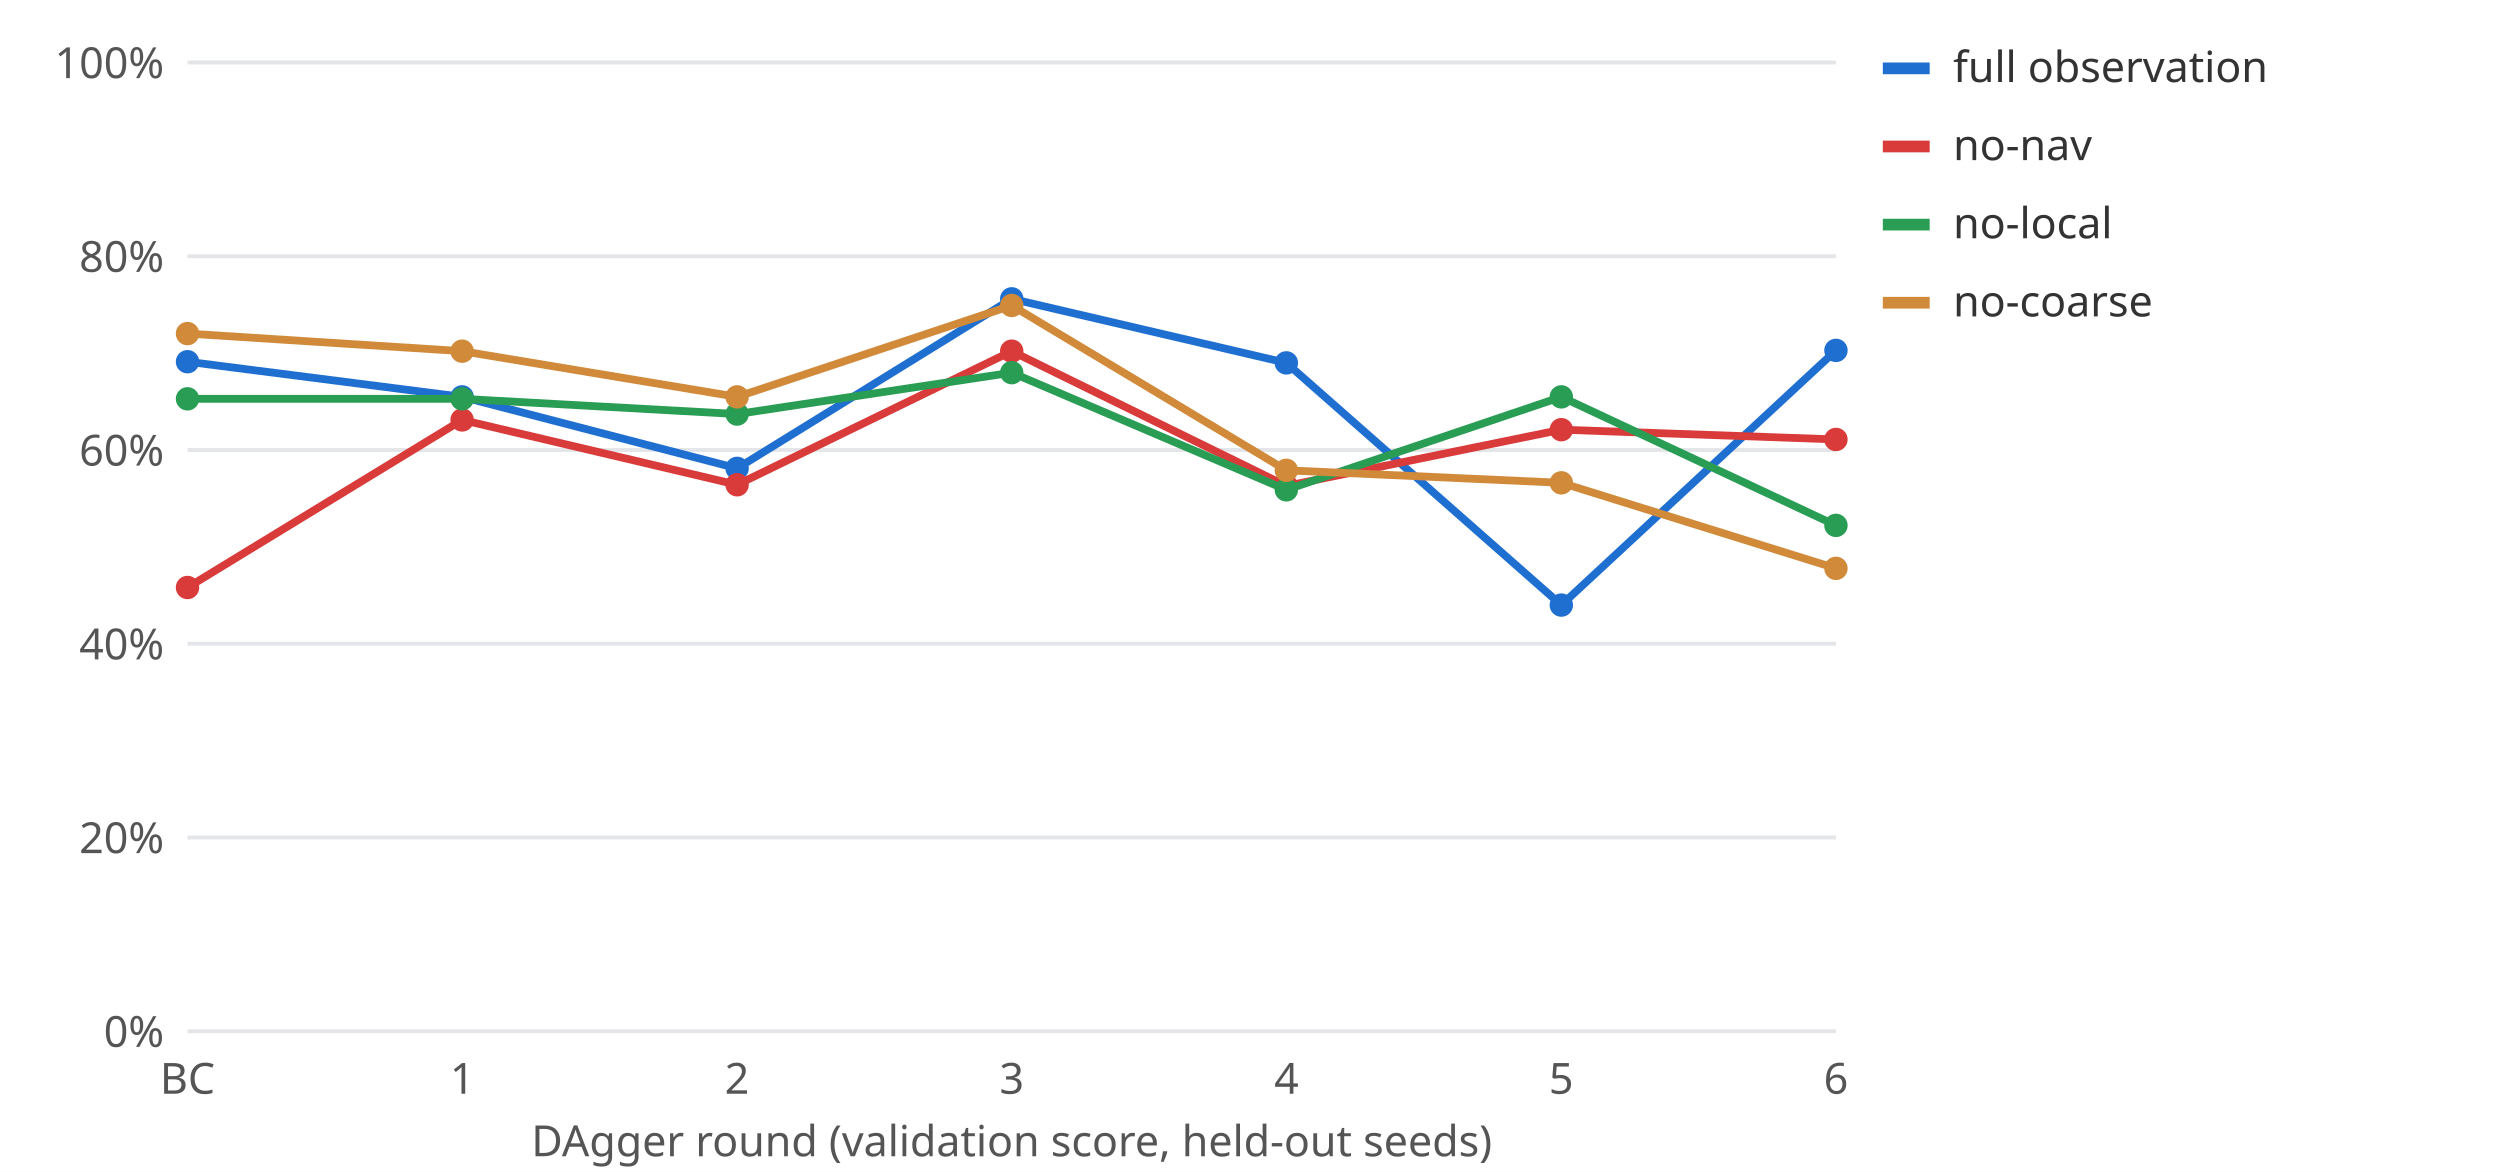
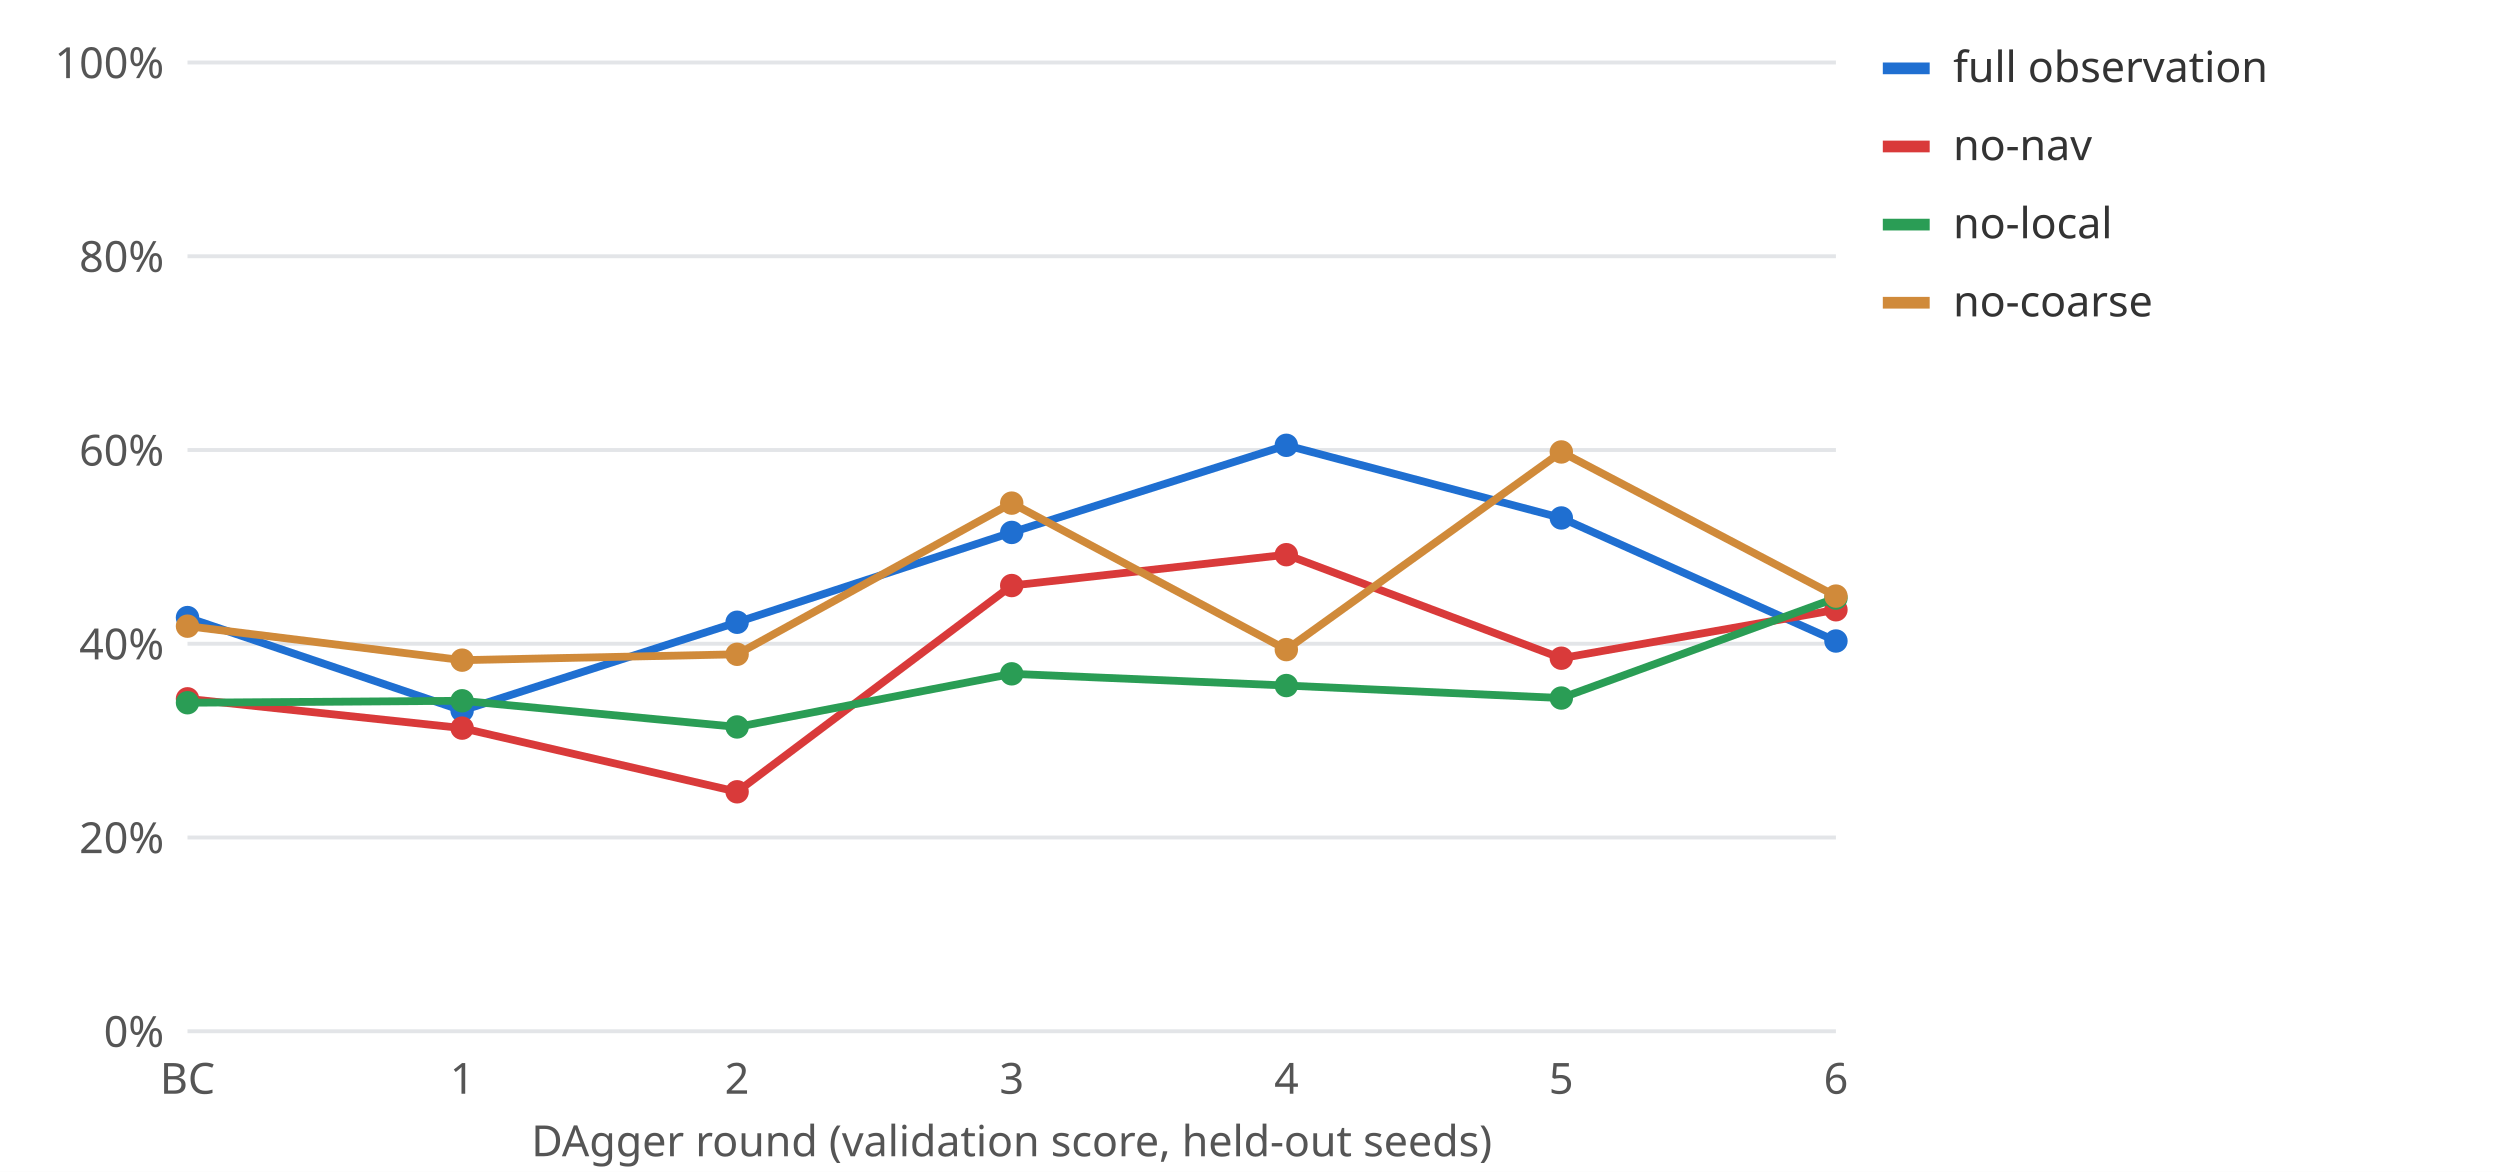
<svg xmlns="http://www.w3.org/2000/svg" viewBox="0 0 640 300" width="640" height="300">
  <rect width="640" height="300" fill="#fff" />
  <line x1="48" x2="470" y1="264" y2="264" stroke="#e3e5e8" />
  <text x="42" y="268" font-size="11" text-anchor="end" fill="#555" font-family="sans-serif">0%</text>
  <line x1="48" x2="470" y1="214.4" y2="214.4" stroke="#e3e5e8" />
  <text x="42" y="218.4" font-size="11" text-anchor="end" fill="#555" font-family="sans-serif">20%</text>
  <line x1="48" x2="470" y1="164.8" y2="164.8" stroke="#e3e5e8" />
  <text x="42" y="168.8" font-size="11" text-anchor="end" fill="#555" font-family="sans-serif">40%</text>
  <line x1="48" x2="470" y1="115.2" y2="115.2" stroke="#e3e5e8" />
  <text x="42" y="119.2" font-size="11" text-anchor="end" fill="#555" font-family="sans-serif">60%</text>
  <line x1="48" x2="470" y1="65.6" y2="65.6" stroke="#e3e5e8" />
  <text x="42" y="69.6" font-size="11" text-anchor="end" fill="#555" font-family="sans-serif">80%</text>
  <line x1="48" x2="470" y1="16" y2="16" stroke="#e3e5e8" />
  <text x="42" y="20" font-size="11" text-anchor="end" fill="#555" font-family="sans-serif">100%</text>
  <text x="48" y="280" font-size="11" text-anchor="middle" fill="#555" font-family="sans-serif">BC</text>
  <text x="118.333" y="280" font-size="11" text-anchor="middle" fill="#555" font-family="sans-serif">1</text>
  <text x="188.667" y="280" font-size="11" text-anchor="middle" fill="#555" font-family="sans-serif">2</text>
  <text x="259" y="280" font-size="11" text-anchor="middle" fill="#555" font-family="sans-serif">3</text>
  <text x="329.333" y="280" font-size="11" text-anchor="middle" fill="#555" font-family="sans-serif">4</text>
  <text x="399.667" y="280" font-size="11" text-anchor="middle" fill="#555" font-family="sans-serif">5</text>
  <text x="470" y="280" font-size="11" text-anchor="middle" fill="#555" font-family="sans-serif">6</text>
  <text x="259" y="296" font-size="11" text-anchor="middle" fill="#555" font-family="sans-serif">DAgger round (validation score, held-out seeds)</text>
-   <polyline fill="none" stroke="#1f6fd1" stroke-width="2" points="48.0,92.6 118.3,101.6 188.7,119.9 259.0,76.5 329.3,92.9 399.7,154.9 470.0,89.7" />
-   <circle cx="48.0" cy="92.6" r="3" fill="#1f6fd1" />
-   <circle cx="118.3" cy="101.6" r="3" fill="#1f6fd1" />
-   <circle cx="188.7" cy="119.9" r="3" fill="#1f6fd1" />
-   <circle cx="259.0" cy="76.5" r="3" fill="#1f6fd1" />
-   <circle cx="329.3" cy="92.9" r="3" fill="#1f6fd1" />
-   <circle cx="399.7" cy="154.9" r="3" fill="#1f6fd1" />
-   <circle cx="470.0" cy="89.7" r="3" fill="#1f6fd1" />
+   <polyline fill="none" stroke="#1f6fd1" stroke-width="2" points="48.0,158.1 118.3,181.9 188.7,159.3 259.0,136.3 329.3,114.0 399.7,132.6 470.0,164.1" />
+   <circle cx="48.0" cy="158.1" r="3" fill="#1f6fd1" />
+   <circle cx="118.3" cy="181.9" r="3" fill="#1f6fd1" />
+   <circle cx="188.7" cy="159.3" r="3" fill="#1f6fd1" />
+   <circle cx="259.0" cy="136.3" r="3" fill="#1f6fd1" />
+   <circle cx="329.3" cy="114.0" r="3" fill="#1f6fd1" />
+   <circle cx="399.7" cy="132.6" r="3" fill="#1f6fd1" />
+   <circle cx="470.0" cy="164.1" r="3" fill="#1f6fd1" />
  <rect x="482" y="16" width="12" height="3" fill="#1f6fd1" />
  <text x="500" y="21" font-size="11" fill="#333" font-family="sans-serif">full observation</text>
-   <polyline fill="none" stroke="#d93a3a" stroke-width="2" points="48.0,150.4 118.3,107.5 188.7,124.1 259.0,89.9 329.3,124.4 399.7,110.0 470.0,112.5" />
-   <circle cx="48.0" cy="150.4" r="3" fill="#d93a3a" />
-   <circle cx="118.3" cy="107.5" r="3" fill="#d93a3a" />
-   <circle cx="188.7" cy="124.1" r="3" fill="#d93a3a" />
-   <circle cx="259.0" cy="89.9" r="3" fill="#d93a3a" />
-   <circle cx="329.3" cy="124.4" r="3" fill="#d93a3a" />
-   <circle cx="399.7" cy="110.0" r="3" fill="#d93a3a" />
-   <circle cx="470.0" cy="112.5" r="3" fill="#d93a3a" />
+   <polyline fill="none" stroke="#d93a3a" stroke-width="2" points="48.0,178.9 118.3,186.4 188.7,202.7 259.0,149.9 329.3,142.0 399.7,168.5 470.0,156.1" />
+   <circle cx="48.0" cy="178.9" r="3" fill="#d93a3a" />
+   <circle cx="118.3" cy="186.4" r="3" fill="#d93a3a" />
+   <circle cx="188.7" cy="202.7" r="3" fill="#d93a3a" />
+   <circle cx="259.0" cy="149.9" r="3" fill="#d93a3a" />
+   <circle cx="329.3" cy="142.0" r="3" fill="#d93a3a" />
+   <circle cx="399.7" cy="168.5" r="3" fill="#d93a3a" />
+   <circle cx="470.0" cy="156.1" r="3" fill="#d93a3a" />
  <rect x="482" y="36" width="12" height="3" fill="#d93a3a" />
  <text x="500" y="41" font-size="11" fill="#333" font-family="sans-serif">no-nav</text>
-   <polyline fill="none" stroke="#2a9d55" stroke-width="2" points="48.0,102.1 118.3,102.1 188.7,106.0 259.0,95.4 329.3,125.4 399.7,101.6 470.0,134.5" />
-   <circle cx="48.0" cy="102.1" r="3" fill="#2a9d55" />
-   <circle cx="118.3" cy="102.1" r="3" fill="#2a9d55" />
-   <circle cx="188.7" cy="106.0" r="3" fill="#2a9d55" />
-   <circle cx="259.0" cy="95.4" r="3" fill="#2a9d55" />
-   <circle cx="329.3" cy="125.4" r="3" fill="#2a9d55" />
-   <circle cx="399.7" cy="101.6" r="3" fill="#2a9d55" />
-   <circle cx="470.0" cy="134.5" r="3" fill="#2a9d55" />
+   <polyline fill="none" stroke="#2a9d55" stroke-width="2" points="48.0,179.9 118.3,179.4 188.7,186.1 259.0,172.5 329.3,175.5 399.7,178.7 470.0,153.1" />
+   <circle cx="48.0" cy="179.9" r="3" fill="#2a9d55" />
+   <circle cx="118.3" cy="179.4" r="3" fill="#2a9d55" />
+   <circle cx="188.7" cy="186.1" r="3" fill="#2a9d55" />
+   <circle cx="259.0" cy="172.5" r="3" fill="#2a9d55" />
+   <circle cx="329.3" cy="175.5" r="3" fill="#2a9d55" />
+   <circle cx="399.7" cy="178.7" r="3" fill="#2a9d55" />
+   <circle cx="470.0" cy="153.1" r="3" fill="#2a9d55" />
  <rect x="482" y="56" width="12" height="3" fill="#2a9d55" />
  <text x="500" y="61" font-size="11" fill="#333" font-family="sans-serif">no-local</text>
-   <polyline fill="none" stroke="#d08a3a" stroke-width="2" points="48.0,85.4 118.3,89.9 188.7,101.6 259.0,78.2 329.3,120.4 399.7,123.6 470.0,145.5" />
-   <circle cx="48.0" cy="85.4" r="3" fill="#d08a3a" />
-   <circle cx="118.3" cy="89.9" r="3" fill="#d08a3a" />
-   <circle cx="188.7" cy="101.6" r="3" fill="#d08a3a" />
-   <circle cx="259.0" cy="78.2" r="3" fill="#d08a3a" />
-   <circle cx="329.3" cy="120.4" r="3" fill="#d08a3a" />
-   <circle cx="399.7" cy="123.6" r="3" fill="#d08a3a" />
-   <circle cx="470.0" cy="145.5" r="3" fill="#d08a3a" />
+   <polyline fill="none" stroke="#d08a3a" stroke-width="2" points="48.0,160.3 118.3,169.0 188.7,167.5 259.0,128.8 329.3,166.3 399.7,115.7 470.0,152.6" />
+   <circle cx="48.0" cy="160.3" r="3" fill="#d08a3a" />
+   <circle cx="118.3" cy="169.0" r="3" fill="#d08a3a" />
+   <circle cx="188.7" cy="167.5" r="3" fill="#d08a3a" />
+   <circle cx="259.0" cy="128.8" r="3" fill="#d08a3a" />
+   <circle cx="329.3" cy="166.3" r="3" fill="#d08a3a" />
+   <circle cx="399.7" cy="115.7" r="3" fill="#d08a3a" />
+   <circle cx="470.0" cy="152.6" r="3" fill="#d08a3a" />
  <rect x="482" y="76" width="12" height="3" fill="#d08a3a" />
  <text x="500" y="81" font-size="11" fill="#333" font-family="sans-serif">no-coarse</text>
</svg>
